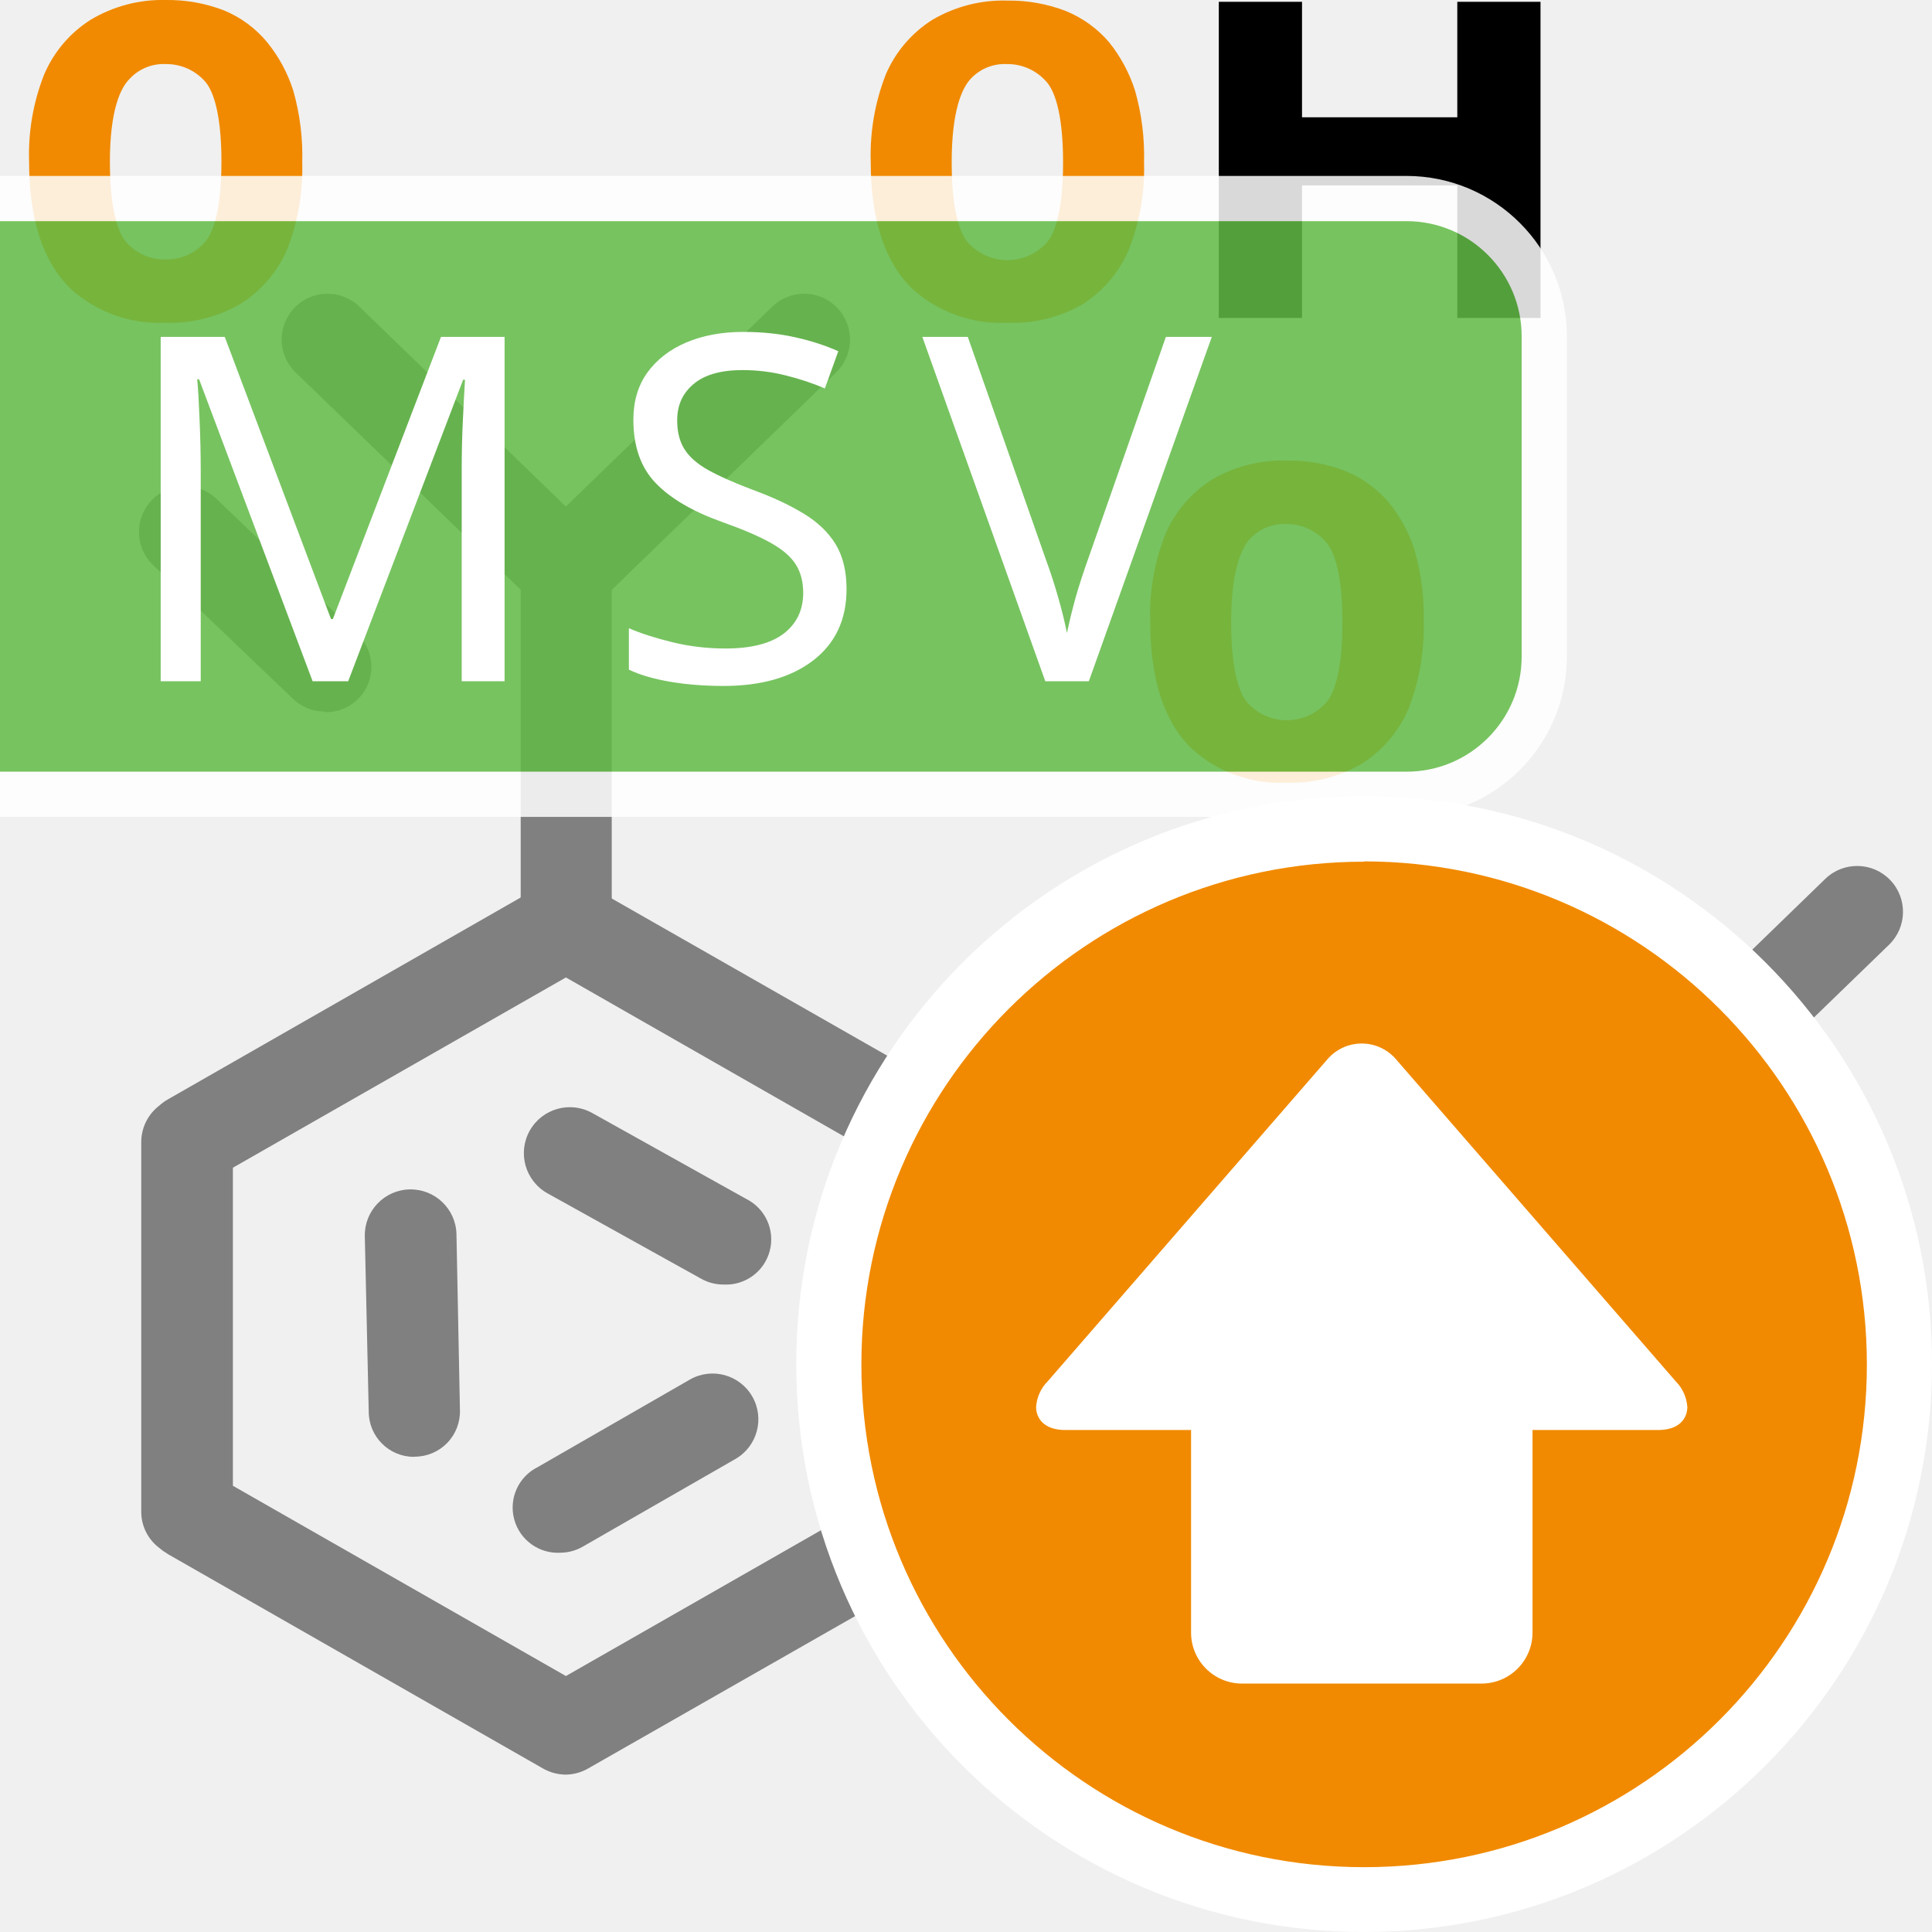
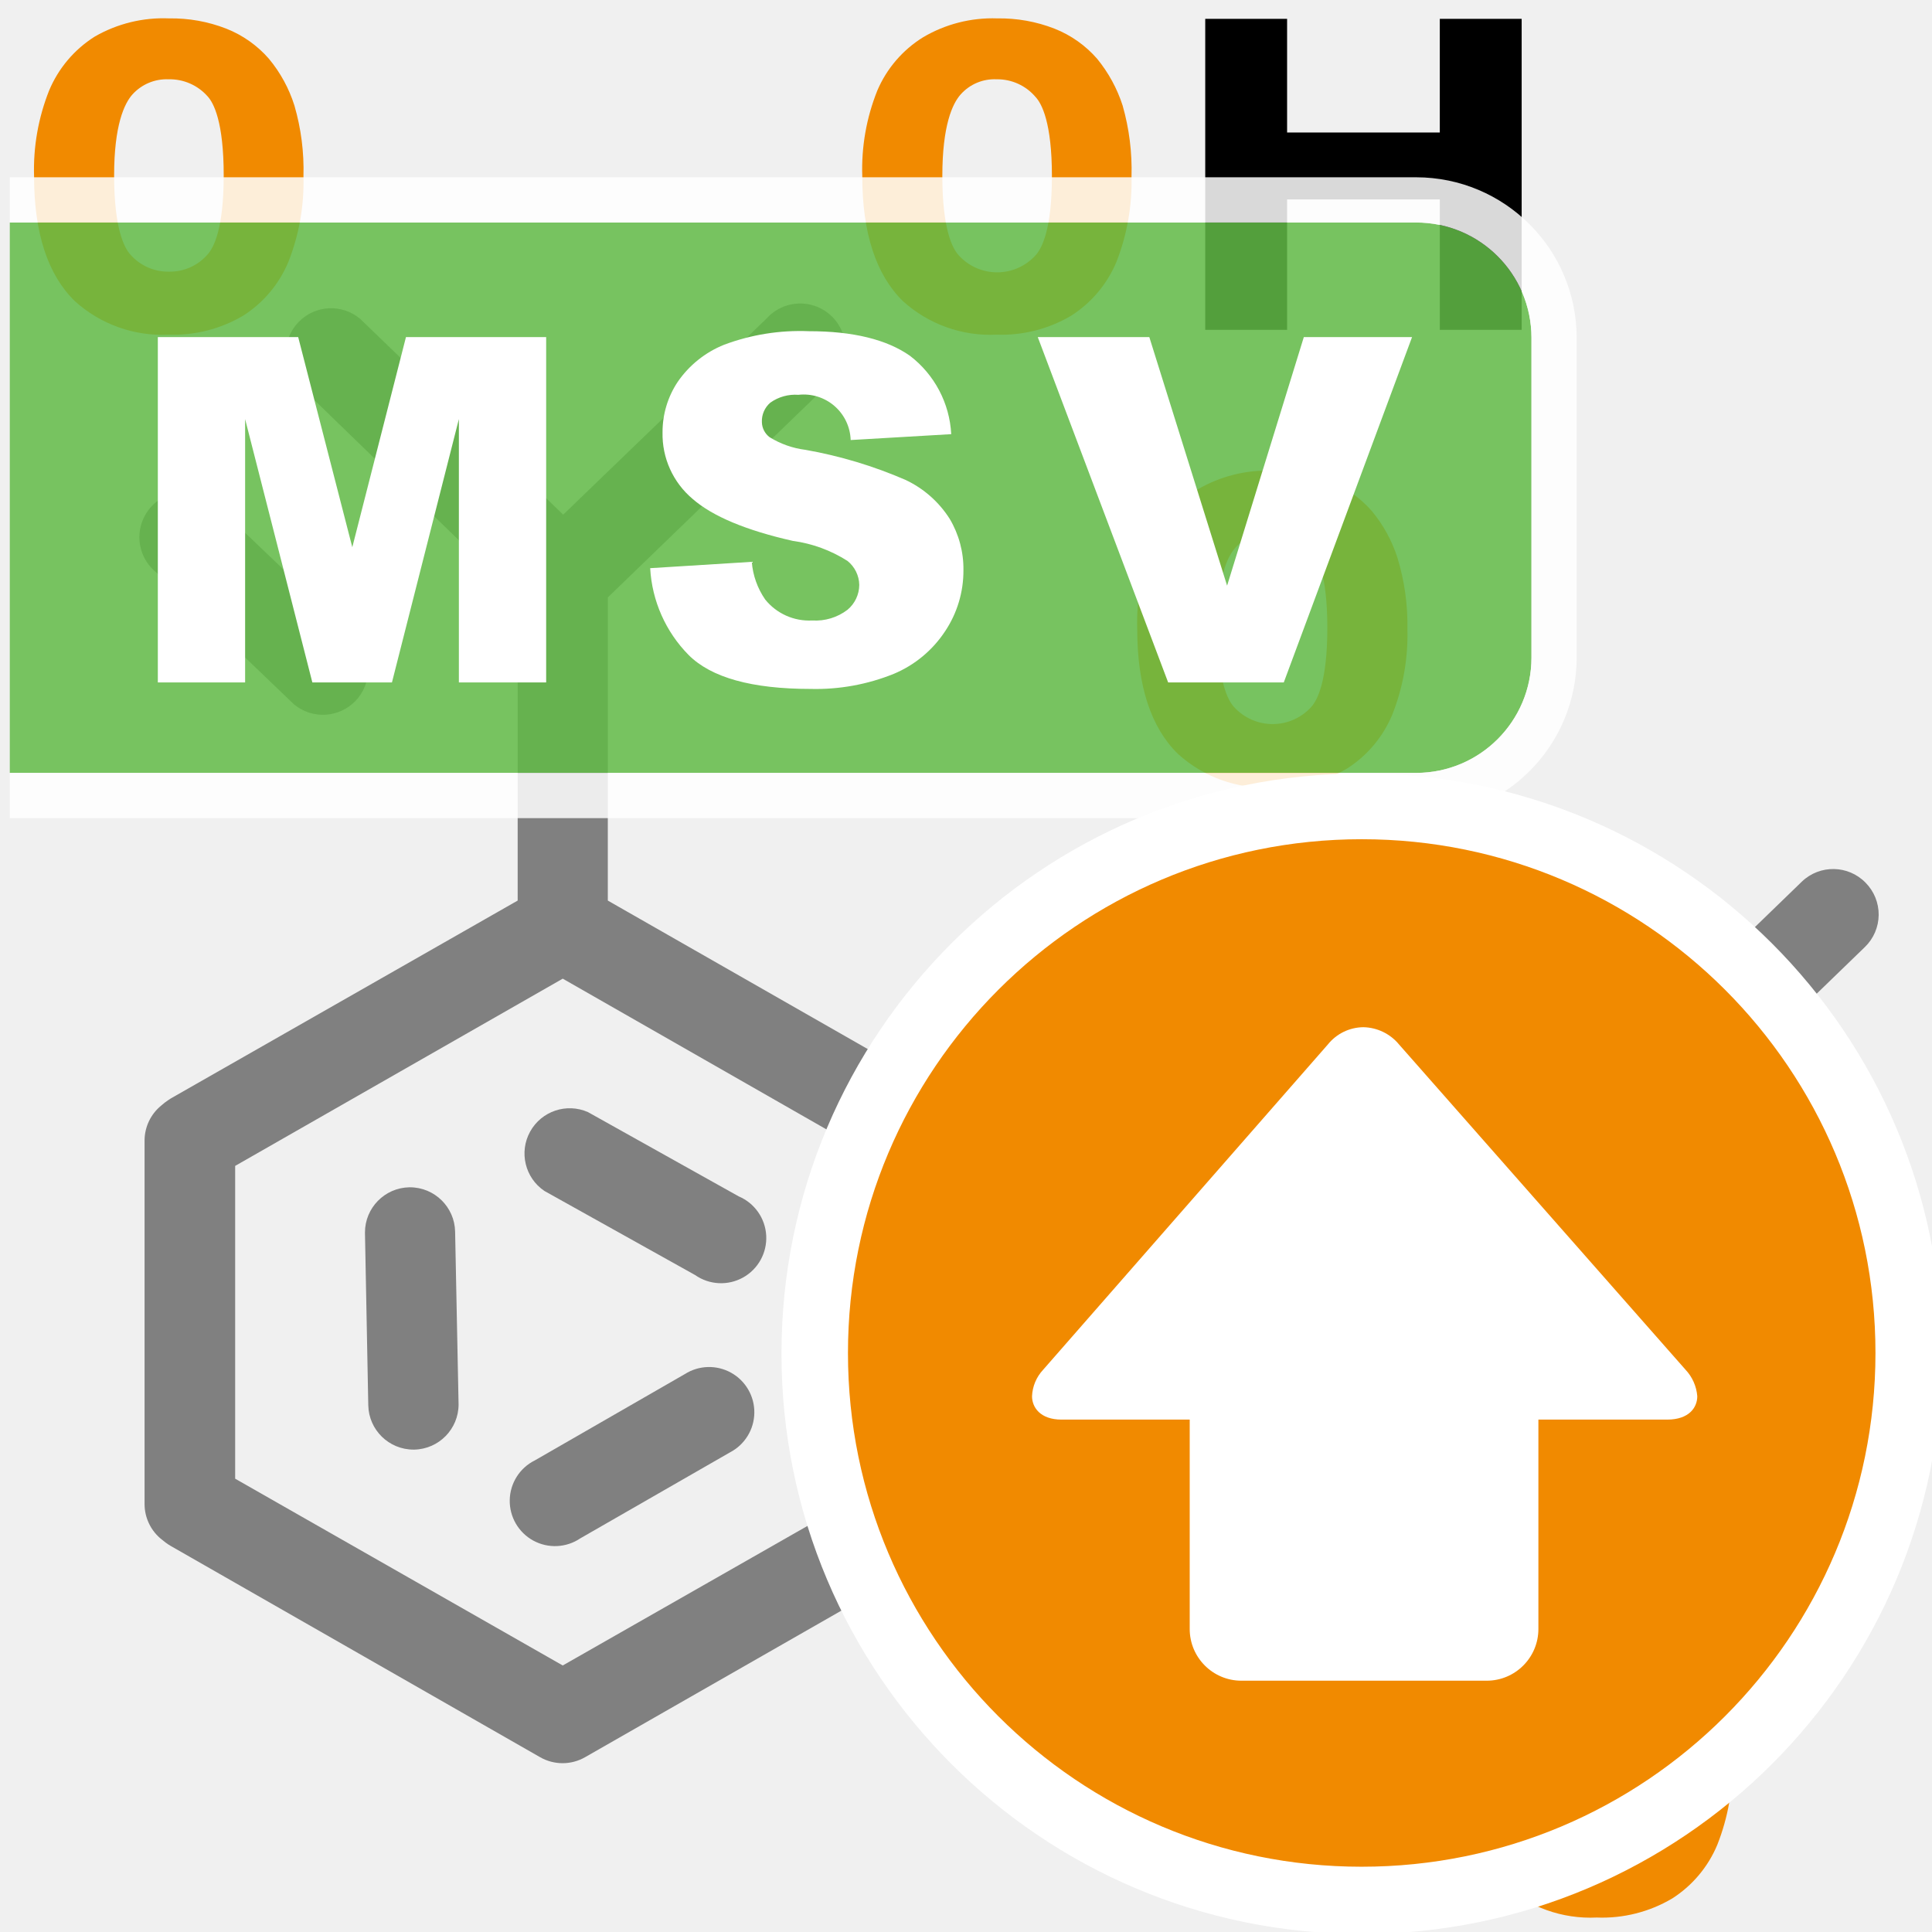
<svg xmlns="http://www.w3.org/2000/svg" id="Layer_1" data-name="Layer 1" viewBox="0 0 128.16 128.16">
  <defs>
-     <style>.cls-1{fill:#f18a00;}.cls-2{fill:gray;}.cls-3{fill:#62bb46;stroke:#fff;stroke-miterlimit:10;stroke-width:3px;opacity:0.85;}.cls-4{font-size:32px;font-family:Arial-Black, Arial Black;letter-spacing:0.11em;}.cls-4,.cls-5{fill:#fff;}</style>
+     <style>.cls-1{fill:#f18a00;}.cls-2{fill:gray;}.cls-3{fill:#62bb46;}.cls-3,.cls-4{opacity:0.85;}.cls-4,.cls-5{fill:#fff;}</style>
  </defs>
-   <path class="cls-1" d="M58.92,10.73a13.41,13.41,0,0,1,.88-5.32,6.8,6.8,0,0,1,2.63-3.12,8.16,8.16,0,0,1,4.4-1.09,9,9,0,0,1,3.42.6,6.28,6.28,0,0,1,2.43,1.75,8.46,8.46,0,0,1,1.51,2.77,14.47,14.47,0,0,1,.55,4.41,13.52,13.52,0,0,1-.88,5.3,6.78,6.78,0,0,1-2.62,3.12,8.11,8.11,0,0,1-4.41,1.1,7.62,7.62,0,0,1-5.52-1.93Q58.93,16,58.92,10.73Zm3,0c0,3.07.47,5.1,1.41,6.12a4.66,4.66,0,0,0,6.9,0c.93-1,1.39-3.05,1.39-6.11s-.46-5.11-1.39-6.12a4.58,4.58,0,0,0-3.49-1.52,4.21,4.21,0,0,0-3.27,1.34Q62,6.14,62,10.73Z" />
-   <path class="cls-1" d="M66.83,21.41a8.76,8.76,0,0,1-6.32-2.26c-1.83-1.78-2.75-4.61-2.75-8.42a14.67,14.67,0,0,1,1-5.79,8,8,0,0,1,3.08-3.62,9.25,9.25,0,0,1,5-1.28,10.34,10.34,0,0,1,3.86.69A7.48,7.48,0,0,1,73.57,2.8,9.92,9.92,0,0,1,75.29,6a15.78,15.78,0,0,1,.6,4.78,14.6,14.6,0,0,1-1,5.76,8,8,0,0,1-3.07,3.64A9.27,9.27,0,0,1,66.83,21.41ZM63.06,3.26h0a5.66,5.66,0,0,0-2.18,2.6,12.43,12.43,0,0,0-.79,4.86c0,3.17.69,5.44,2,6.76a5.15,5.15,0,0,0,1.17.85,6.33,6.33,0,0,1-.76-.71c-1.15-1.24-1.71-3.5-1.71-6.9s.6-5.7,1.84-7.07Zm7.34-.11a6.54,6.54,0,0,1,.72.68c1.15,1.24,1.71,3.5,1.71,6.9s-.56,5.64-1.7,6.89a6.72,6.72,0,0,1-.73.69l.22-.14a5.55,5.55,0,0,0,2.18-2.6,12.45,12.45,0,0,0,.78-4.84,13.11,13.11,0,0,0-.49-4,7.13,7.13,0,0,0-1.29-2.4A4.87,4.87,0,0,0,70.4,3.15Zm-3.61,1.1a3.07,3.07,0,0,0-2.42,1c-.56.62-1.24,2.09-1.24,5.52,0,3.61.69,4.89,1.1,5.34a3.51,3.51,0,0,0,5.19,0c.41-.44,1.1-1.73,1.1-5.33s-.69-4.89-1.09-5.34A3.42,3.42,0,0,0,66.79,4.25Z" />
-   <path d="M82,19.94V1.28h3.21V8.94H97.83V1.28H101V19.94H97.83v-8.8H85.22v8.8Z" />
-   <path d="M102.19,21.09H96.67V12.3H86.37v8.79H80.85V.12h5.52V7.78h10.3V.12h5.52ZM99,18.78h.9V2.43H99Zm-15.82,0h.9V2.43h-.9Z" />
-   <path class="cls-1" d="M3.07,10.73A13.39,13.39,0,0,1,4,5.41,6.8,6.8,0,0,1,6.59,2.29,8.16,8.16,0,0,1,11,1.2a9,9,0,0,1,3.42.6,6.28,6.28,0,0,1,2.43,1.75,8.46,8.46,0,0,1,1.51,2.77,14.47,14.47,0,0,1,.55,4.41A13.52,13.52,0,0,1,18,16a6.78,6.78,0,0,1-2.62,3.12A8.11,8.11,0,0,1,11,20.25a7.62,7.62,0,0,1-5.52-1.93C3.88,16.77,3.07,14.24,3.07,10.73Zm3.06,0c0,3.07.47,5.1,1.41,6.12A4.51,4.51,0,0,0,11,18.37a4.48,4.48,0,0,0,3.44-1.53c.94-1,1.4-3.05,1.4-6.11s-.46-5.11-1.4-6.12A4.54,4.54,0,0,0,11,3.09,4.21,4.21,0,0,0,7.68,4.43Q6.14,6.14,6.13,10.73Z" />
-   <path class="cls-1" d="M11,21.41a8.75,8.75,0,0,1-6.32-2.26c-1.83-1.78-2.75-4.61-2.75-8.42a14.43,14.43,0,0,1,1-5.79A8,8,0,0,1,6,1.32,9.25,9.25,0,0,1,11,0a10.34,10.34,0,0,1,3.86.69A7.37,7.37,0,0,1,17.72,2.8,9.75,9.75,0,0,1,19.45,6a15.78,15.78,0,0,1,.6,4.78,14.78,14.78,0,0,1-1,5.76A8,8,0,0,1,16,20.13,9.29,9.29,0,0,1,11,21.41ZM7.22,3.26h0A5.61,5.61,0,0,0,5,5.87a12.43,12.43,0,0,0-.79,4.86c0,3.17.69,5.44,2.05,6.76a4.94,4.94,0,0,0,1.17.85,7.28,7.28,0,0,1-.77-.71C5.54,16.39,5,14.13,5,10.73S5.58,5,6.82,3.66Zm7.33-.11a5.83,5.83,0,0,1,.73.68C16.43,5.07,17,7.33,17,10.73s-.56,5.64-1.7,6.89a6.72,6.72,0,0,1-.73.69l.22-.14A5.61,5.61,0,0,0,17,15.57a12.45,12.45,0,0,0,.78-4.84,13.27,13.27,0,0,0-.49-4.05A7.36,7.36,0,0,0,16,4.29,4.91,4.91,0,0,0,14.55,3.15ZM11,4.25a3.07,3.07,0,0,0-2.42,1C8,5.83,7.29,7.3,7.29,10.73c0,3.61.69,4.89,1.09,5.34A3.37,3.37,0,0,0,11,17.21a3.33,3.33,0,0,0,2.59-1.15c.41-.44,1.1-1.73,1.1-5.33S14,5.84,13.59,5.39A3.42,3.42,0,0,0,11,4.25Z" />
-   <path class="cls-1" d="M77.45,41.25a13.41,13.41,0,0,1,.89-5.33A6.71,6.71,0,0,1,81,32.81a8.1,8.1,0,0,1,4.39-1.1,9.09,9.09,0,0,1,3.43.6,6.28,6.28,0,0,1,2.43,1.75,8.46,8.46,0,0,1,1.51,2.77,14.53,14.53,0,0,1,.54,4.42,13.4,13.4,0,0,1-.88,5.3,6.74,6.74,0,0,1-2.62,3.11,8.06,8.06,0,0,1-4.41,1.11,7.6,7.6,0,0,1-5.51-1.94Q77.45,46.51,77.45,41.25Zm3.06,0q0,4.59,1.4,6.11a4.66,4.66,0,0,0,6.9,0c.93-1,1.4-3.05,1.4-6.1s-.47-5.12-1.4-6.13a4.53,4.53,0,0,0-3.48-1.51,4.24,4.24,0,0,0-3.28,1.33C81,36.08,80.51,38.18,80.51,41.25Z" />
-   <path class="cls-1" d="M85.36,51.92a8.72,8.72,0,0,1-6.31-2.26c-1.83-1.77-2.75-4.6-2.75-8.42a14.43,14.43,0,0,1,1-5.79,8,8,0,0,1,3.07-3.62,9.28,9.28,0,0,1,5-1.28,10.26,10.26,0,0,1,3.86.69,7.51,7.51,0,0,1,2.88,2.07,9.6,9.6,0,0,1,1.72,3.16,15.63,15.63,0,0,1,.61,4.77,14.78,14.78,0,0,1-1,5.76,8,8,0,0,1-3.07,3.64A9.3,9.3,0,0,1,85.36,51.92ZM81.59,33.78h0a5.62,5.62,0,0,0-2.19,2.6,12.45,12.45,0,0,0-.78,4.86c0,3.17.69,5.44,2,6.76a5.15,5.15,0,0,0,1.17.85,7.19,7.19,0,0,1-.76-.71c-1.15-1.24-1.71-3.5-1.71-6.9s.61-5.7,1.84-7.07C81.32,34,81.46,33.9,81.59,33.78Zm7.34-.12a6.61,6.61,0,0,1,.73.68c1.15,1.24,1.7,3.5,1.7,6.9s-.55,5.64-1.7,6.89a5.92,5.92,0,0,1-.73.69l.23-.13a5.68,5.68,0,0,0,2.18-2.61,12.57,12.57,0,0,0,.78-4.84,13.47,13.47,0,0,0-.49-4,7.32,7.32,0,0,0-1.29-2.4A5.05,5.05,0,0,0,88.93,33.66Zm-3.6,1.1a3.14,3.14,0,0,0-2.43,1c-.56.63-1.23,2.1-1.23,5.52,0,3.61.68,4.89,1.09,5.34a3.5,3.5,0,0,0,5.2,0c.41-.44,1.09-1.73,1.09-5.33s-.68-4.89-1.09-5.33A3.41,3.41,0,0,0,85.33,34.76Z" />
-   <path class="cls-2" d="M37.54,64.38a3,3,0,0,1-3-3V39.12L19.61,24.71a3,3,0,0,1,4.23-4.37L39.4,35.41a3.07,3.07,0,0,1,.68,1l.25.57a3.11,3.11,0,0,1,.25,1.2V61.34A3,3,0,0,1,37.54,64.38Z" />
-   <path class="cls-2" d="M21.53,47.2a3,3,0,0,1-2.1-.85l-9.27-8.86a3,3,0,1,1,4.2-4.4L23.63,42a3,3,0,0,1-2.1,5.24Z" />
-   <path class="cls-2" d="M37.53,41.21A3.12,3.12,0,0,1,36.34,41a3,3,0,0,1-1.6-4L35,36.4a3.07,3.07,0,0,1,.68-1L51.23,20.34a3,3,0,1,1,4.23,4.37L40.33,39.37A3,3,0,0,1,37.53,41.21Z" />
-   <path class="cls-2" d="M62.66,103.31a3,3,0,0,1-3-3V76.13a2.93,2.93,0,0,1,.25-1.2l.24-.57a3.07,3.07,0,0,1,.68-1L76.36,58.3a3,3,0,0,1,4.23,4.37L65.7,77.08v23.19A3,3,0,0,1,62.66,103.31Z" />
-   <path class="cls-2" d="M107.39,103.31a3,3,0,0,1-3-3V76.13a3.1,3.1,0,0,1,.24-1.2l.25-.58a3.14,3.14,0,0,1,.68-1L121.08,58.3a3,3,0,0,1,4.23,4.37L110.43,77.08v23.19A3,3,0,0,1,107.39,103.31Z" />
-   <path class="cls-2" d="M107.39,103.31a3,3,0,0,1-3-3V77.08L89.46,62.67a3,3,0,1,1,4.23-4.37l15.56,15.07a3.07,3.07,0,0,1,.68,1l.25.57a3.11,3.11,0,0,1,.25,1.2v24.14A3,3,0,0,1,107.39,103.31Z" />
-   <path class="cls-2" d="M90.25,101.84a3,3,0,0,1-3-3V83.26a3,3,0,0,1,6.08,0V98.8A3,3,0,0,1,90.25,101.84Z" />
-   <path class="cls-2" d="M37.54,117.72a3.1,3.1,0,0,1-1.51-.4L11.15,103.1l-.35-.23-.25-.2a3,3,0,0,1-1.18-2.4V75.76a3.05,3.05,0,0,1,1.11-2.35l.24-.2a3,3,0,0,1,.43-.29L36,58.7a3,3,0,0,1,3,0L63.92,72.92a3,3,0,0,1,.43.29l.24.2a3.05,3.05,0,0,1,1.11,2.35v24.51a3,3,0,0,1-1.18,2.41l-.25.19-.35.23L39,117.32A3.06,3.06,0,0,1,37.54,117.72ZM15.45,98.56l22.09,12.62L59.62,98.56V77.46L37.54,64.84,15.45,77.46Z" />
-   <path class="cls-2" d="M48,85.21a3,3,0,0,1-1.48-.38L36.3,79.15a3,3,0,0,1,3-5.31l10.18,5.68A3,3,0,0,1,48,85.21Z" />
-   <path class="cls-2" d="M27.46,96.64a3,3,0,0,1-3-3L24.2,82a3,3,0,1,1,6.08-.12l.23,11.65a3,3,0,0,1-3,3.1Z" />
-   <path class="cls-2" d="M37.19,103a3,3,0,0,1-1.52-5.68l10.1-5.81a3,3,0,0,1,3,5.28l-10.1,5.8A3,3,0,0,1,37.19,103Z" />
-   <path class="cls-3" d="M0,13.17H93.3a9.15,9.15,0,0,1,9.14,9.15V43.55a9.14,9.14,0,0,1-9.14,9.14H0" />
-   <text class="cls-4" transform="translate(7.55 45.19)">MSV</text>
-   <circle class="cls-1" cx="90.49" cy="90.49" r="35.51" />
-   <path class="cls-5" d="M90.49,128.16a37.67,37.67,0,1,1,37.67-37.67A37.71,37.71,0,0,1,90.49,128.16Zm0-71a33.35,33.35,0,1,0,33.35,33.35A33.39,33.39,0,0,0,90.49,57.14Z" />
-   <path class="cls-5" d="M68.73,93.33c0,.74.51,1.53,1.93,1.53H110c1.42,0,1.93-.79,1.93-1.53a2.67,2.67,0,0,0-.77-1.7L92.65,70.32a3,3,0,0,0-4.64,0L69.5,91.63A2.67,2.67,0,0,0,68.73,93.33Z" />
-   <rect class="cls-5" x="79.01" y="89.03" width="22.65" height="22.65" rx="3.38" ry="3.38" />
+   <path class="cls-1" d="M74.47,7a9.5,9.5,0,0,0-1.69-3.1,7.31,7.31,0,0,0-2.83-2,10,10,0,0,0-3.8-.68,9.05,9.05,0,0,0-4.93,1.26A7.72,7.72,0,0,0,58.2,6a14,14,0,0,0-1,5.7c0,3.75.91,6.53,2.7,8.28a8.64,8.64,0,0,0,6.22,2.22,9.09,9.09,0,0,0,4.94-1.26,7.79,7.79,0,0,0,3-3.57,14.58,14.58,0,0,0,1-5.67A15.56,15.56,0,0,0,74.47,7ZM63.73,6.26a3,3,0,0,1,2.38-1A3.32,3.32,0,0,1,68.7,6.44c.4.43,1.08,1.69,1.08,5.25s-.68,4.8-1.08,5.24a3.44,3.44,0,0,1-5.11,0c-.4-.44-1.08-1.7-1.08-5.25C62.51,8.32,63.18,6.87,63.73,6.26Z" />
+   <polygon points="95.51 1.25 95.51 8.79 85.38 8.79 85.38 1.25 79.95 1.25 79.95 21.88 85.38 21.88 85.38 13.23 95.51 13.23 95.51 21.88 100.94 21.88 100.94 1.25 95.51 1.25" />
+   <path class="cls-1" d="M19.53,7a9.15,9.15,0,0,0-1.69-3.1,7.31,7.31,0,0,0-2.83-2,10,10,0,0,0-3.8-.68A9.1,9.1,0,0,0,6.28,2.43,7.78,7.78,0,0,0,3.26,6a14.21,14.21,0,0,0-1,5.7c0,3.75.91,6.53,2.71,8.28a8.63,8.63,0,0,0,6.21,2.22,9.12,9.12,0,0,0,4.95-1.26,7.77,7.77,0,0,0,3-3.57,14.38,14.38,0,0,0,1-5.67A15.22,15.22,0,0,0,19.53,7ZM8.79,6.26a3.06,3.06,0,0,1,2.39-1,3.35,3.35,0,0,1,2.59,1.13c.4.43,1.07,1.69,1.07,5.25s-.67,4.8-1.07,5.24a3.3,3.3,0,0,1-2.56,1.14,3.32,3.32,0,0,1-2.56-1.13c-.4-.44-1.08-1.7-1.08-5.25C7.57,8.32,8.24,6.87,8.79,6.26Z" />
+   <path class="cls-1" d="M92.7,37A9.29,9.29,0,0,0,91,33.9a7.39,7.39,0,0,0-2.83-2,10,10,0,0,0-3.8-.68,9.18,9.18,0,0,0-4.93,1.25,7.85,7.85,0,0,0-3,3.57,14.18,14.18,0,0,0-1,5.7c0,3.75.91,6.53,2.71,8.28a8.63,8.63,0,0,0,6.21,2.22,9.12,9.12,0,0,0,5-1.26,7.8,7.8,0,0,0,3-3.58,14.33,14.33,0,0,0,1-5.66A15.17,15.17,0,0,0,92.7,37ZM82,36.28a3.06,3.06,0,0,1,2.39-1,3.38,3.38,0,0,1,2.59,1.12c.4.44,1.07,1.7,1.07,5.26s-.67,4.8-1.07,5.24a3.46,3.46,0,0,1-5.12,0c-.4-.43-1.08-1.69-1.08-5.24C80.74,38.33,81.41,36.89,82,36.28Z" />
+   <path class="cls-1" d="M114.29,112a9.24,9.24,0,0,0-1.69-3.1,7.31,7.31,0,0,0-2.83-2,10,10,0,0,0-3.8-.68A9.18,9.18,0,0,0,101,107.4,7.85,7.85,0,0,0,98,111a14.21,14.21,0,0,0-1,5.7c0,3.75.91,6.53,2.71,8.28a8.63,8.63,0,0,0,6.21,2.22,9.12,9.12,0,0,0,5-1.26,7.77,7.77,0,0,0,3-3.57,14.38,14.38,0,0,0,1-5.67A15.22,15.22,0,0,0,114.29,112Zm-10.74-.73a3.06,3.06,0,0,1,2.39-.95,3.35,3.35,0,0,1,2.59,1.13c.4.43,1.07,1.69,1.07,5.25s-.67,4.8-1.07,5.24a3.45,3.45,0,0,1-5.12,0c-.4-.44-1.08-1.7-1.08-5.25C102.33,113.3,103,111.85,103.55,111.24Z" />
+   <path class="cls-2" d="M19.51,46.73a3,3,0,0,0,4.14-4.32l-9.12-8.72A3,3,0,1,0,10.4,38Z" />
+   <path class="cls-2" d="M75.52,58.48,61.64,71.92,40.32,59.74V39.63L55,25.44a3,3,0,1,0-4.16-4.3l-13.48,13-13.48-13a3,3,0,0,0-4.16,4.3L34.34,39.62V59.74l-23,13.12c-.14.09-.28.18-.42.29l-.24.2a3,3,0,0,0-1.09,2.31V99.78a3,3,0,0,0,1.16,2.36l.24.19a3.5,3.5,0,0,0,.35.23l24.48,14a3,3,0,0,0,3,0l24.48-14a3.5,3.5,0,0,0,.35-.23l.24-.19A1.14,1.14,0,0,0,64,102a2.37,2.37,0,0,0,.28-.27c.06-.06.11-.13.17-.2a3.45,3.45,0,0,0,.2-.32,1.55,1.55,0,0,0,.12-.22,2.46,2.46,0,0,0,.14-.38c0-.08,0-.15.07-.23a2.73,2.73,0,0,0,0-.5.59.59,0,0,0,0-.13V77L79.68,62.78a3,3,0,0,0-4.16-4.3Zm-38.19,52L15.6,98.09V77.34L37.33,64.92,59.06,77.34V98.09Z" />
+   <path class="cls-2" d="M123.75,58.55a3,3,0,0,0-4.22-.07L106.05,71.53,92.57,58.48a3,3,0,0,0-4.16,4.3L103.06,77V99.78a3,3,0,0,0,6,0V77l14.65-14.18A3,3,0,0,0,123.75,58.55Z" />
+   <path class="cls-2" d="M89.19,80.05a3,3,0,0,0-3,3V98.33a3,3,0,1,0,6,0V83A3,3,0,0,0,89.19,80.05Z" />
+   <path class="cls-2" d="M49,79.36,39,73.77A3,3,0,0,0,36.11,79l10,5.58A3,3,0,1,0,49,79.36Z" />
+   <path class="cls-2" d="M27.2,78.76h-.05a3,3,0,0,0-2.94,3l.22,11.46a3,3,0,0,0,3,2.94h.06a3,3,0,0,0,2.93-3L30.19,81.7A3,3,0,0,0,27.2,78.76Z" />
+   <path class="cls-2" d="M45.43,91.15l-9.94,5.72a3,3,0,1,0,3,5.18l9.94-5.71a3,3,0,1,0-3-5.19Z" />
+   <path class="cls-3" d="M93.94,51.27a7.65,7.65,0,0,0,7.65-7.64V22.4a7.65,7.65,0,0,0-7.65-7.64H.65v-1.5h0V52.77h0v-1.5Z" />
+   <path class="cls-4" d="M93.94,11.76H.65v3H93.94a7.65,7.65,0,0,1,7.65,7.64V43.63a7.65,7.65,0,0,1-7.65,7.64H.65v3H93.94a10.66,10.66,0,0,0,10.65-10.64V22.4A10.66,10.66,0,0,0,93.94,11.76Z" />
+   <path class="cls-5" d="M10.47,22.36h9.31L23.37,36.3l3.56-13.94h9.3V45.27H30.44V27.8L26,45.27H20.72L16.26,27.8V45.27H10.47Z" />
+   <path class="cls-5" d="M43.13,37.69l6.74-.42a5.1,5.1,0,0,0,.89,2.5,3.75,3.75,0,0,0,3.12,1.39,3.5,3.5,0,0,0,2.34-.71A2.17,2.17,0,0,0,57,38.8a2.09,2.09,0,0,0-.78-1.59,9,9,0,0,0-3.63-1.33c-3.1-.7-5.32-1.63-6.64-2.78a5.61,5.61,0,0,1-2-4.43,6,6,0,0,1,1-3.33,6.82,6.82,0,0,1,3.08-2.47,14.35,14.35,0,0,1,5.63-.9c2.93,0,5.16.55,6.7,1.63a7,7,0,0,1,2.74,5.2l-6.67.39a3.12,3.12,0,0,0-3.47-3,2.85,2.85,0,0,0-1.86.52A1.61,1.61,0,0,0,50.54,28a1.28,1.28,0,0,0,.51,1,5.91,5.91,0,0,0,2.38.84,29.52,29.52,0,0,1,6.65,2A7,7,0,0,1,63,34.42a6.49,6.49,0,0,1,.91,3.4,7.22,7.22,0,0,1-1.22,4.06,7.58,7.58,0,0,1-3.4,2.82,13.8,13.8,0,0,1-5.52,1q-5.84,0-8.09-2.25A8.9,8.9,0,0,1,43.13,37.69Z" />
+   <path class="cls-5" d="M68.84,22.36h7.4L81.4,38.85l5.09-16.49h7.18L85.16,45.27H77.49Z" />
+   <circle class="cls-1" cx="90.32" cy="89.8" r="36.28" />
+   <path class="cls-5" d="M90.32,51.31A38.49,38.49,0,1,1,51.84,89.8h0A38.48,38.48,0,0,1,90.32,51.31Zm0,72.52A34.08,34.08,0,1,0,56.25,89.76v0A34.07,34.07,0,0,0,90.32,123.83Z" />
+   <path class="cls-5" d="M70.42,94.17h8.5v13.89a3.43,3.43,0,0,0,3.43,3.43H98.62a3.43,3.43,0,0,0,3.43-3.43V94.17h8.54c1.47,0,2-.82,2-1.55a2.9,2.9,0,0,0-.78-1.76l-19-21.57a3.15,3.15,0,0,0-2.36-1.15,3.06,3.06,0,0,0-2.37,1.15L69.2,90.86a2.74,2.74,0,0,0-.74,1.76C68.46,93.35,69,94.17,70.42,94.17Z" />
</svg>
